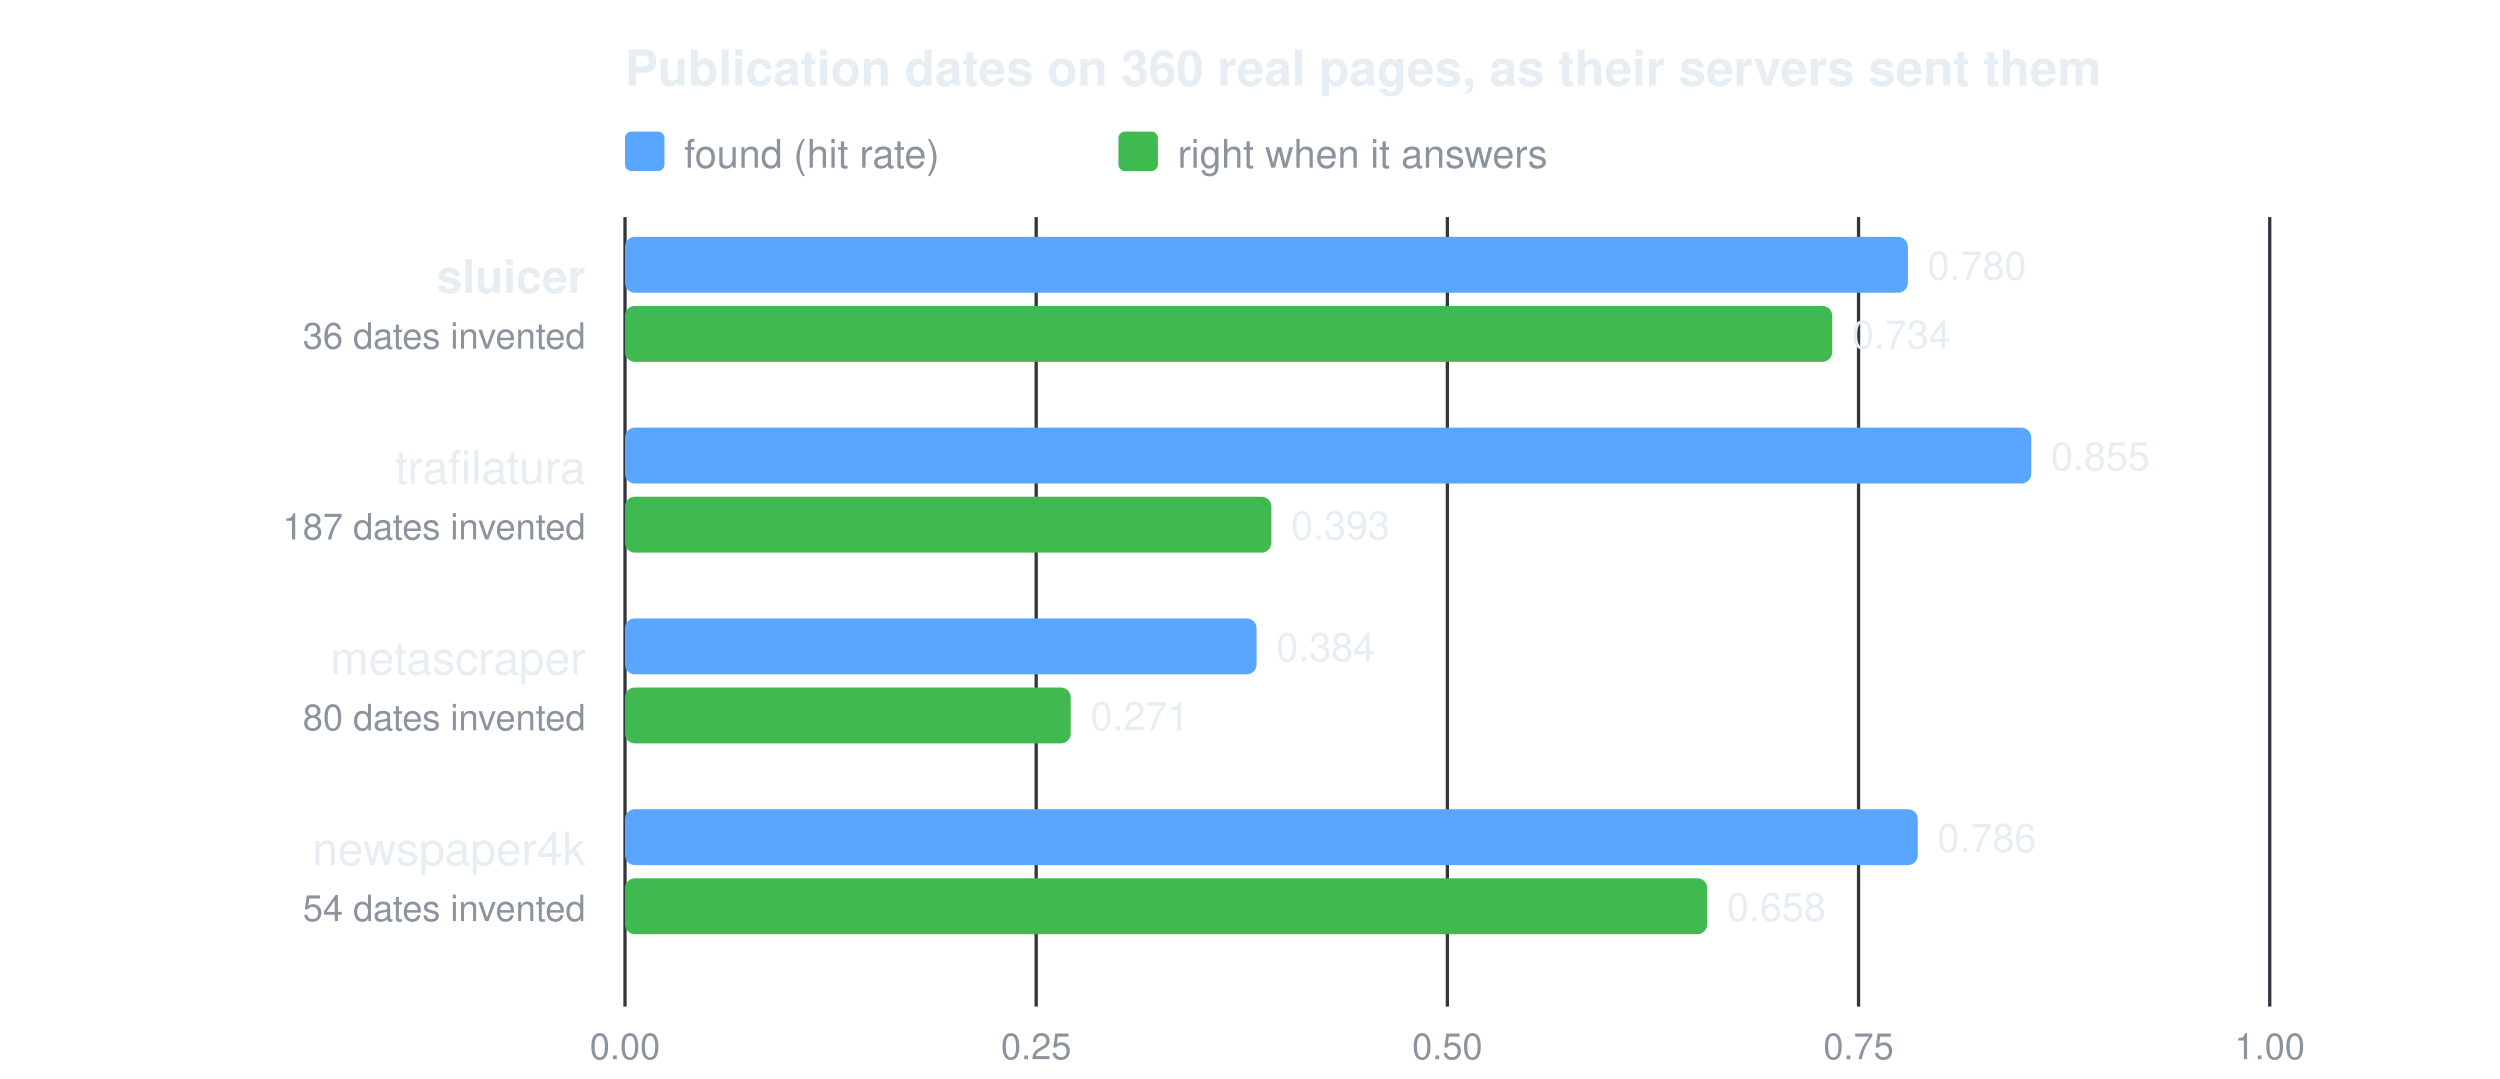
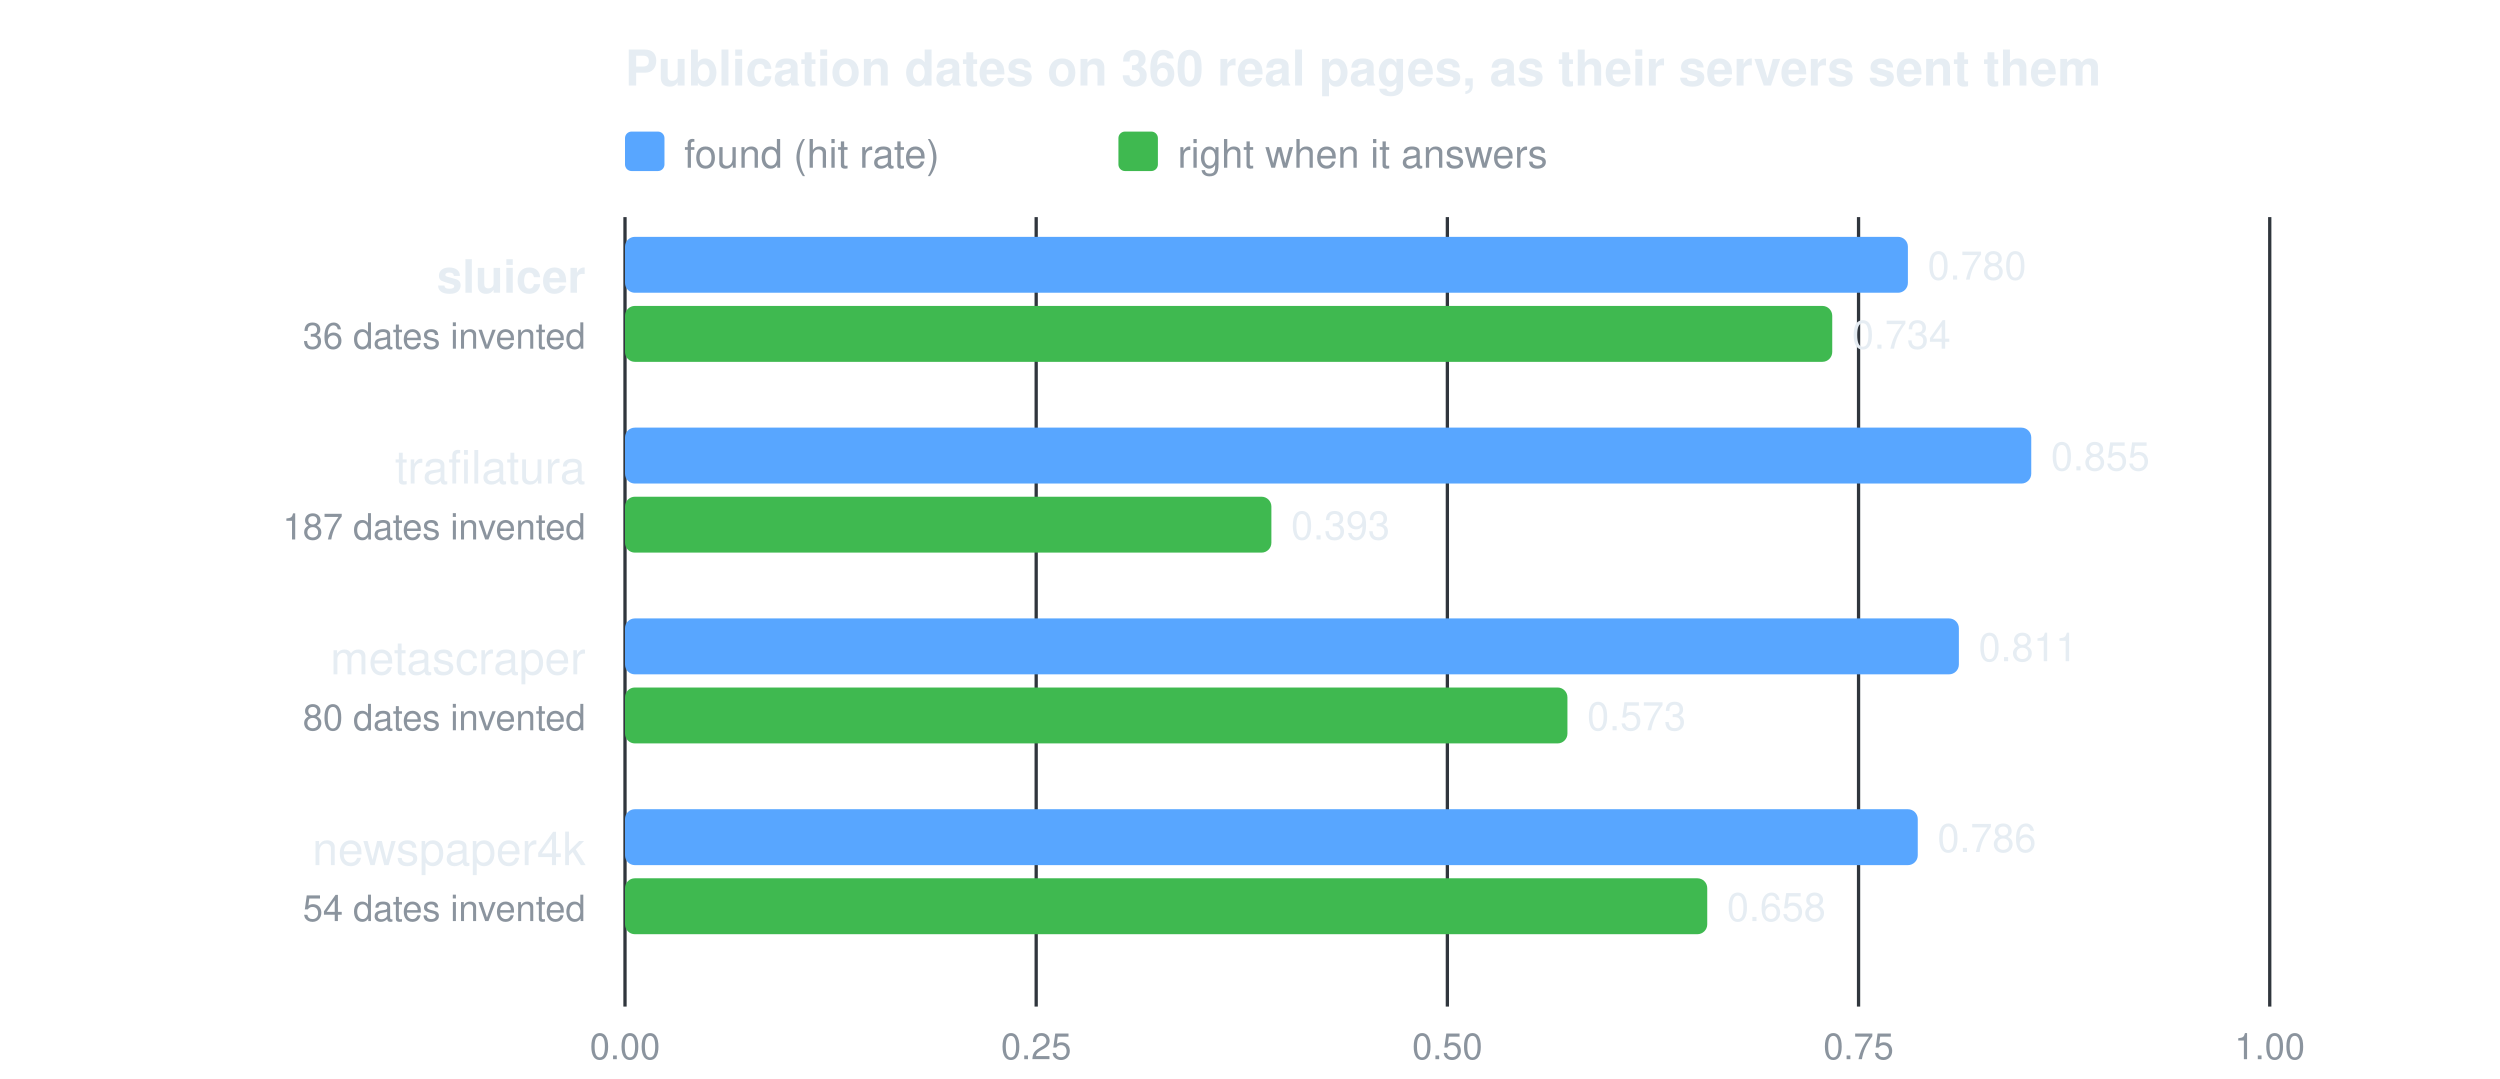
<svg xmlns="http://www.w3.org/2000/svg" width="760" height="328" viewBox="0 0 760 328" font-family="-apple-system, Segoe UI, Helvetica, Arial, sans-serif">
  <text x="190" y="26" font-size="15" font-weight="600" fill="#e6edf3">Publication dates on 360 real pages, as their servers sent them</text>
  <rect x="190" y="40" width="12" height="12" rx="2" fill="#58a6ff" />
  <text x="208" y="51" font-size="12" fill="#8b949e">found (hit rate)</text>
  <rect x="340" y="40" width="12" height="12" rx="2" fill="#3fb950" />
  <text x="358" y="51" font-size="12" fill="#8b949e">right when it answers</text>
  <line x1="190.0" y1="66" x2="190.0" y2="306" stroke="#30363d" stroke-width="1" />
  <text x="190.0" y="322" font-size="11" fill="#8b949e" text-anchor="middle">0.00</text>
  <line x1="315.0" y1="66" x2="315.0" y2="306" stroke="#30363d" stroke-width="1" />
  <text x="315.0" y="322" font-size="11" fill="#8b949e" text-anchor="middle">0.25</text>
  <line x1="440.0" y1="66" x2="440.0" y2="306" stroke="#30363d" stroke-width="1" />
  <text x="440.0" y="322" font-size="11" fill="#8b949e" text-anchor="middle">0.50</text>
  <line x1="565.0" y1="66" x2="565.0" y2="306" stroke="#30363d" stroke-width="1" />
  <text x="565.0" y="322" font-size="11" fill="#8b949e" text-anchor="middle">0.75</text>
  <line x1="690.0" y1="66" x2="690.0" y2="306" stroke="#30363d" stroke-width="1" />
  <text x="690.0" y="322" font-size="11" fill="#8b949e" text-anchor="middle">1.00</text>
  <text x="178" y="89" font-size="14" font-weight="700" fill="#e6edf3" text-anchor="end">sluicer</text>
  <text x="178" y="106" font-size="11" fill="#8b949e" text-anchor="end">36 dates invented</text>
  <rect x="190" y="72" width="390.0" height="17" rx="3" fill="#58a6ff" />
  <text x="586.0" y="85" font-size="12" fill="#e6edf3">0.780</text>
  <rect x="190" y="93" width="367.0" height="17" rx="3" fill="#3fb950" />
  <text x="563.0" y="106" font-size="12" fill="#e6edf3">0.734</text>
  <text x="178" y="147" font-size="14" font-weight="400" fill="#e6edf3" text-anchor="end">trafilatura</text>
  <text x="178" y="164" font-size="11" fill="#8b949e" text-anchor="end">187 dates invented</text>
  <rect x="190" y="130" width="427.5" height="17" rx="3" fill="#58a6ff" />
  <text x="623.5" y="143" font-size="12" fill="#e6edf3">0.855</text>
  <rect x="190" y="151" width="196.5" height="17" rx="3" fill="#3fb950" />
  <text x="392.5" y="164" font-size="12" fill="#e6edf3">0.393</text>
  <text x="178" y="205" font-size="14" font-weight="400" fill="#e6edf3" text-anchor="end">metascraper</text>
  <text x="178" y="222" font-size="11" fill="#8b949e" text-anchor="end">80 dates invented</text>
-   <rect x="190" y="188" width="192.0" height="17" rx="3" fill="#58a6ff" />
-   <text x="388.0" y="201" font-size="12" fill="#e6edf3">0.384</text>
-   <rect x="190" y="209" width="135.5" height="17" rx="3" fill="#3fb950" />
-   <text x="331.5" y="222" font-size="12" fill="#e6edf3">0.271</text>
+   <rect x="190" y="188" width="405.5" height="17" rx="3" fill="#58a6ff" />
+   <text x="601.5" y="201" font-size="12" fill="#e6edf3">0.811</text>
+   <rect x="190" y="209" width="286.5" height="17" rx="3" fill="#3fb950" />
+   <text x="482.5" y="222" font-size="12" fill="#e6edf3">0.573</text>
  <text x="178" y="263" font-size="14" font-weight="400" fill="#e6edf3" text-anchor="end">newspaper4k</text>
  <text x="178" y="280" font-size="11" fill="#8b949e" text-anchor="end">54 dates invented</text>
  <rect x="190" y="246" width="393.0" height="17" rx="3" fill="#58a6ff" />
  <text x="589.0" y="259" font-size="12" fill="#e6edf3">0.786</text>
  <rect x="190" y="267" width="329.0" height="17" rx="3" fill="#3fb950" />
  <text x="525.0" y="280" font-size="12" fill="#e6edf3">0.658</text>
</svg>
